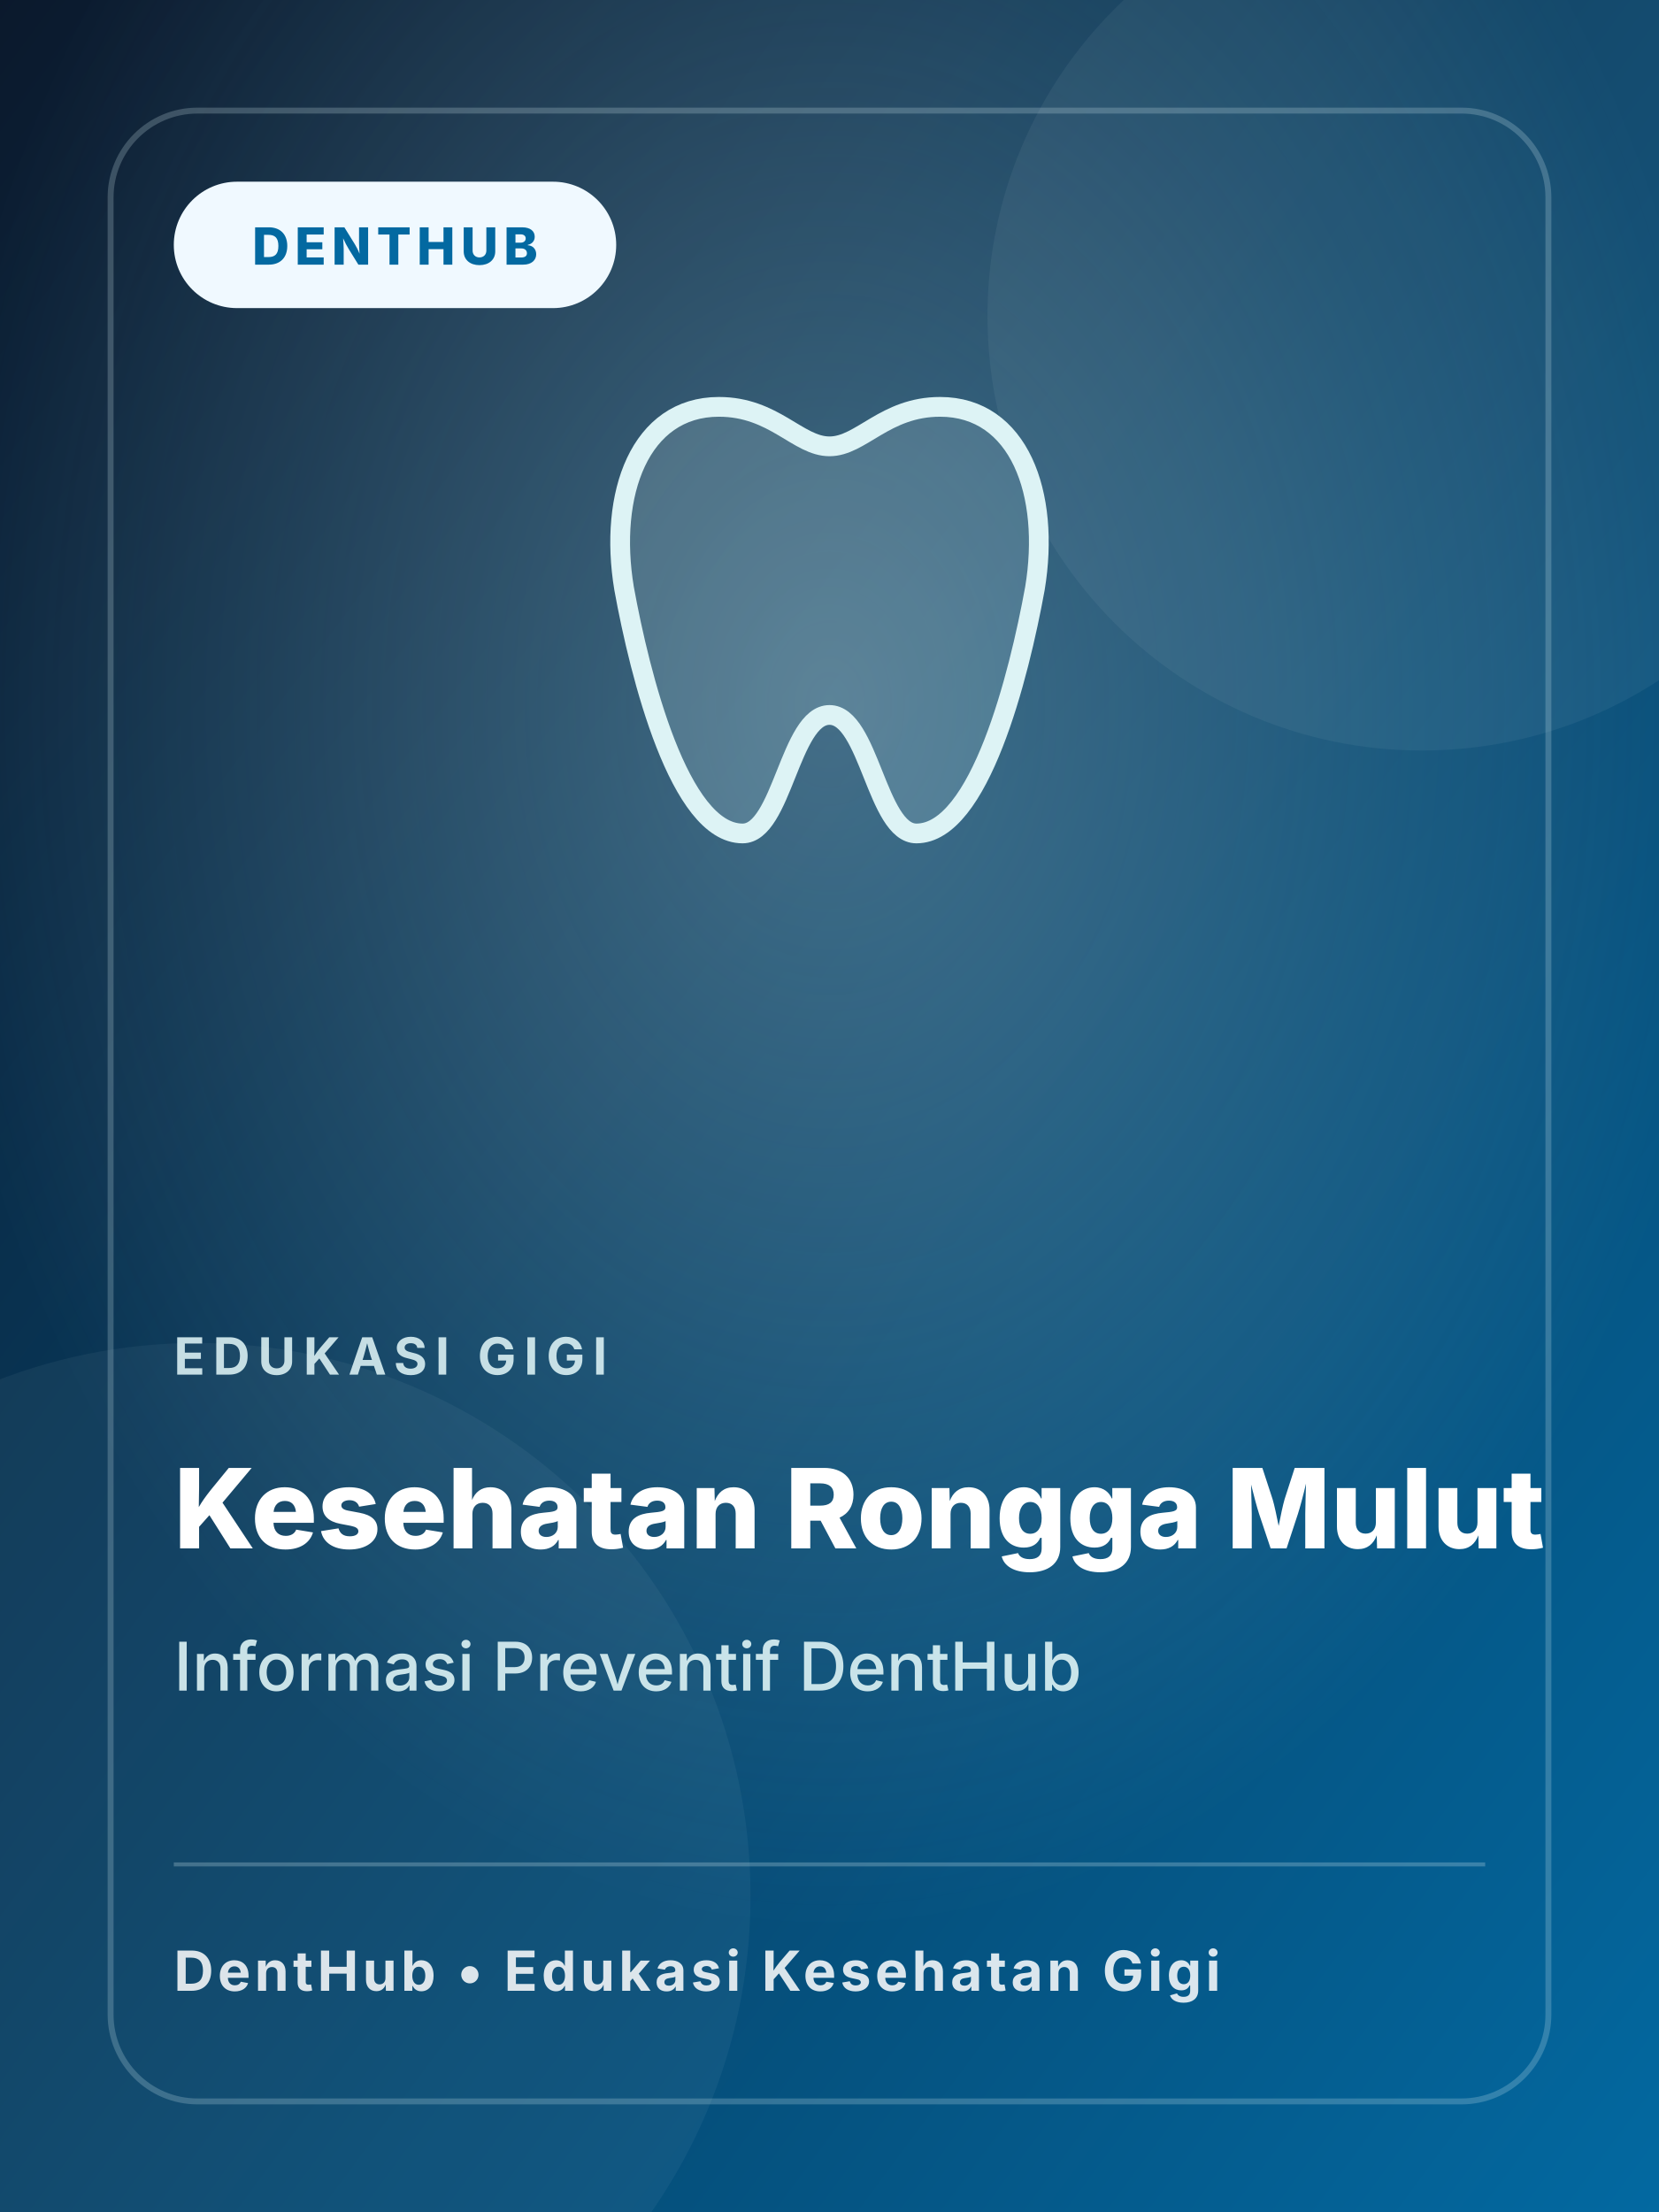
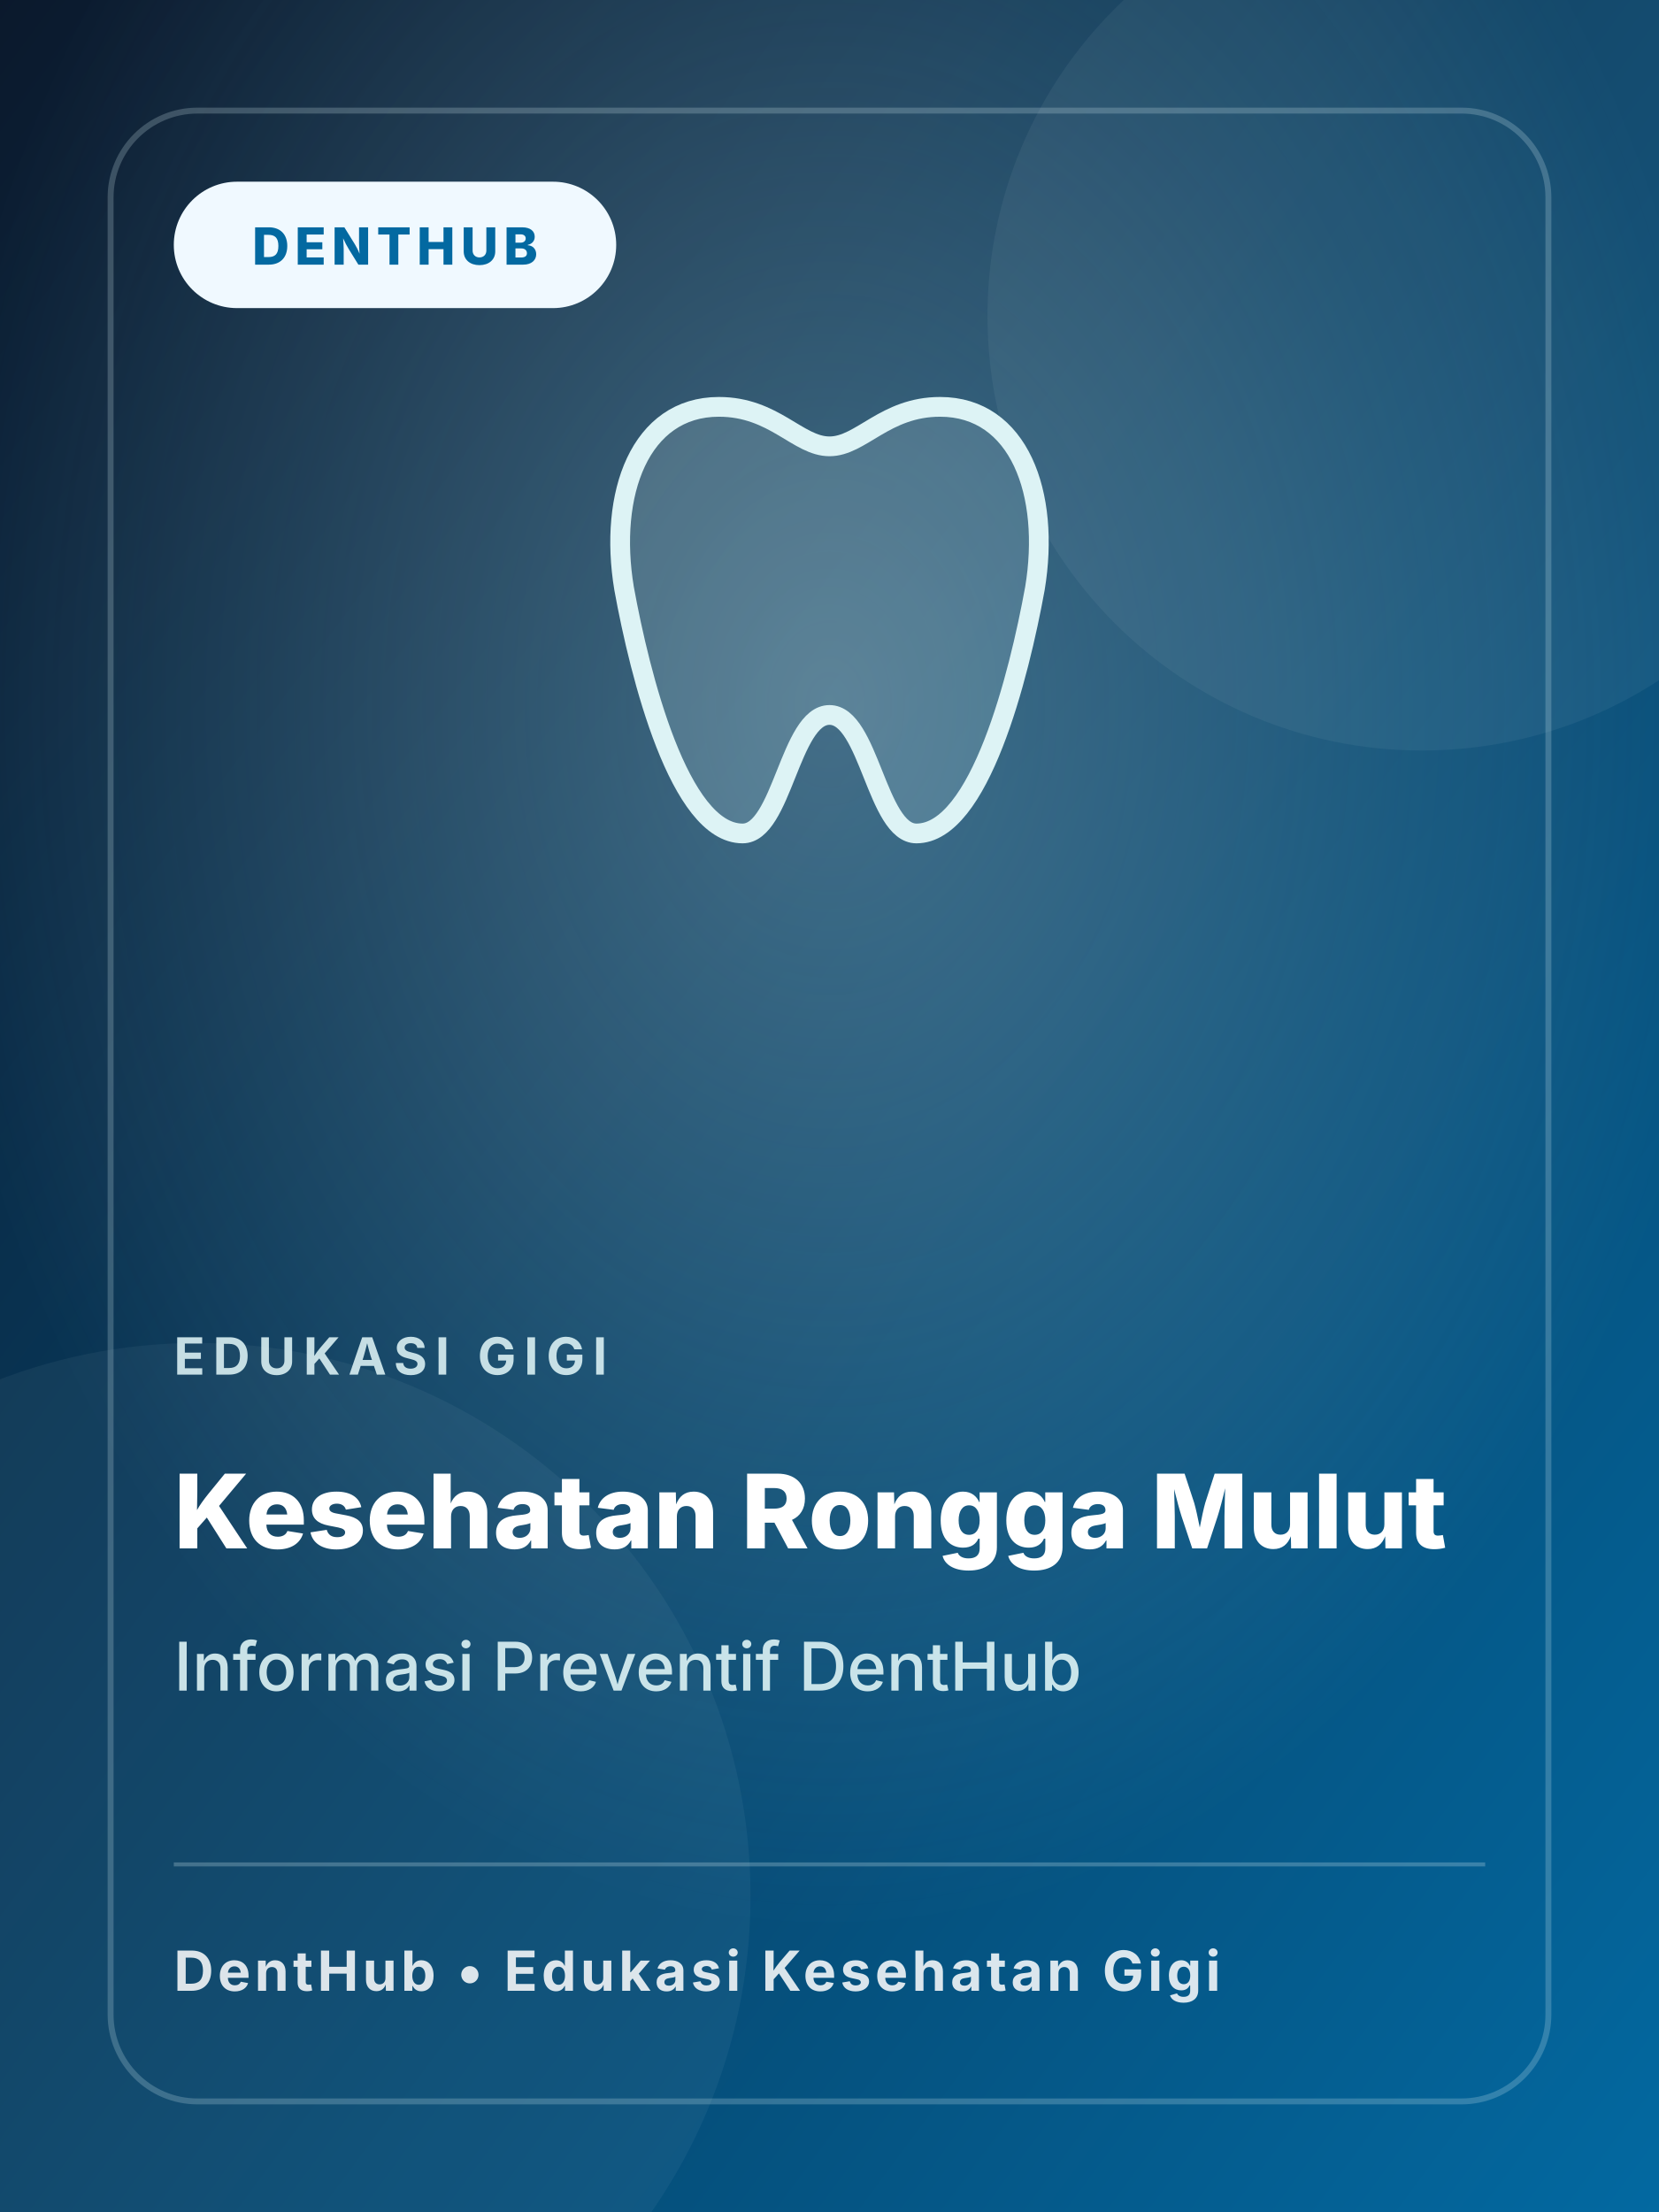
<svg xmlns="http://www.w3.org/2000/svg" viewBox="0 0 420 560" width="420" height="560" role="img" aria-label="Kesehatan Rongga Mulut">
  <defs>
    <linearGradient id="bg" x1="0%" y1="0%" x2="100%" y2="100%">
      <stop offset="0%" stop-color="#0B192C" />
      <stop offset="100%" stop-color="#0369A1" />
    </linearGradient>
    <radialGradient id="glow" cx="50%" cy="32%" r="55%">
      <stop offset="0%" stop-color="#DDF3F5" stop-opacity="0.28" />
      <stop offset="100%" stop-color="#DDF3F5" stop-opacity="0" />
    </radialGradient>
  </defs>
  <rect width="420" height="560" fill="url(#bg)" />
  <rect width="420" height="560" fill="url(#glow)" />
  <circle cx="360" cy="80" r="110" fill="#DDF3F5" fill-opacity="0.06" />
  <circle cx="50" cy="480" r="140" fill="#DDF3F5" fill-opacity="0.05" />
  <rect x="28" y="28" width="364" height="504" rx="22" fill="none" stroke="#DDF3F5" stroke-opacity="0.22" stroke-width="1.5" />
  <rect x="44" y="46" width="112" height="32" rx="16" fill="#F0F9FF" />
  <text x="100" y="67" text-anchor="middle" font-family="system-ui, -apple-system, sans-serif" font-size="13" font-weight="800" letter-spacing="1.4" fill="#0369A1">DENTHUB</text>
  <g transform="translate(210 155)" stroke="#DDF3F5" stroke-width="5" fill="#DDF3F5" fill-opacity="0.16" stroke-linejoin="round">
    <path d="M-28 -52 C-48 -52 -56 -30 -52 -6 C-48 16 -38 56 -22 56 C-12 56 -10 26 0 26 C10 26 12 56 22 56 C38 56 48 16 52 -6 C56 -30 48 -52 28 -52 C14 -52 8 -42 0 -42 C-8 -42 -14 -52 -28 -52 Z" />
  </g>
  <text x="44" y="348" font-family="system-ui, -apple-system, sans-serif" font-size="13" font-weight="700" letter-spacing="2" fill="#DDF3F5" opacity="0.88">EDUKASI GIGI</text>
-   <text x="44" y="392" font-family="system-ui, -apple-system, sans-serif" font-size="28" font-weight="800" fill="#FFFFFF">Kesehatan Rongga Mulut</text>
+   <text x="44" y="392" font-family="system-ui, -apple-system, sans-serif" font-size="26" font-weight="800" fill="#FFFFFF">Kesehatan Rongga Mulut</text>
  <text x="44" y="428" font-family="system-ui, -apple-system, sans-serif" font-size="17" font-weight="500" fill="#DDF3F5" opacity="0.9">Informasi Preventif DentHub</text>
  <line x1="44" y1="472" x2="376" y2="472" stroke="#DDF3F5" stroke-opacity="0.25" stroke-width="1" />
  <text x="44" y="504" font-family="system-ui, -apple-system, sans-serif" font-size="14" font-weight="700" letter-spacing="1" fill="#FFFFFF" opacity="0.85">DentHub • Edukasi Kesehatan Gigi</text>
</svg>
